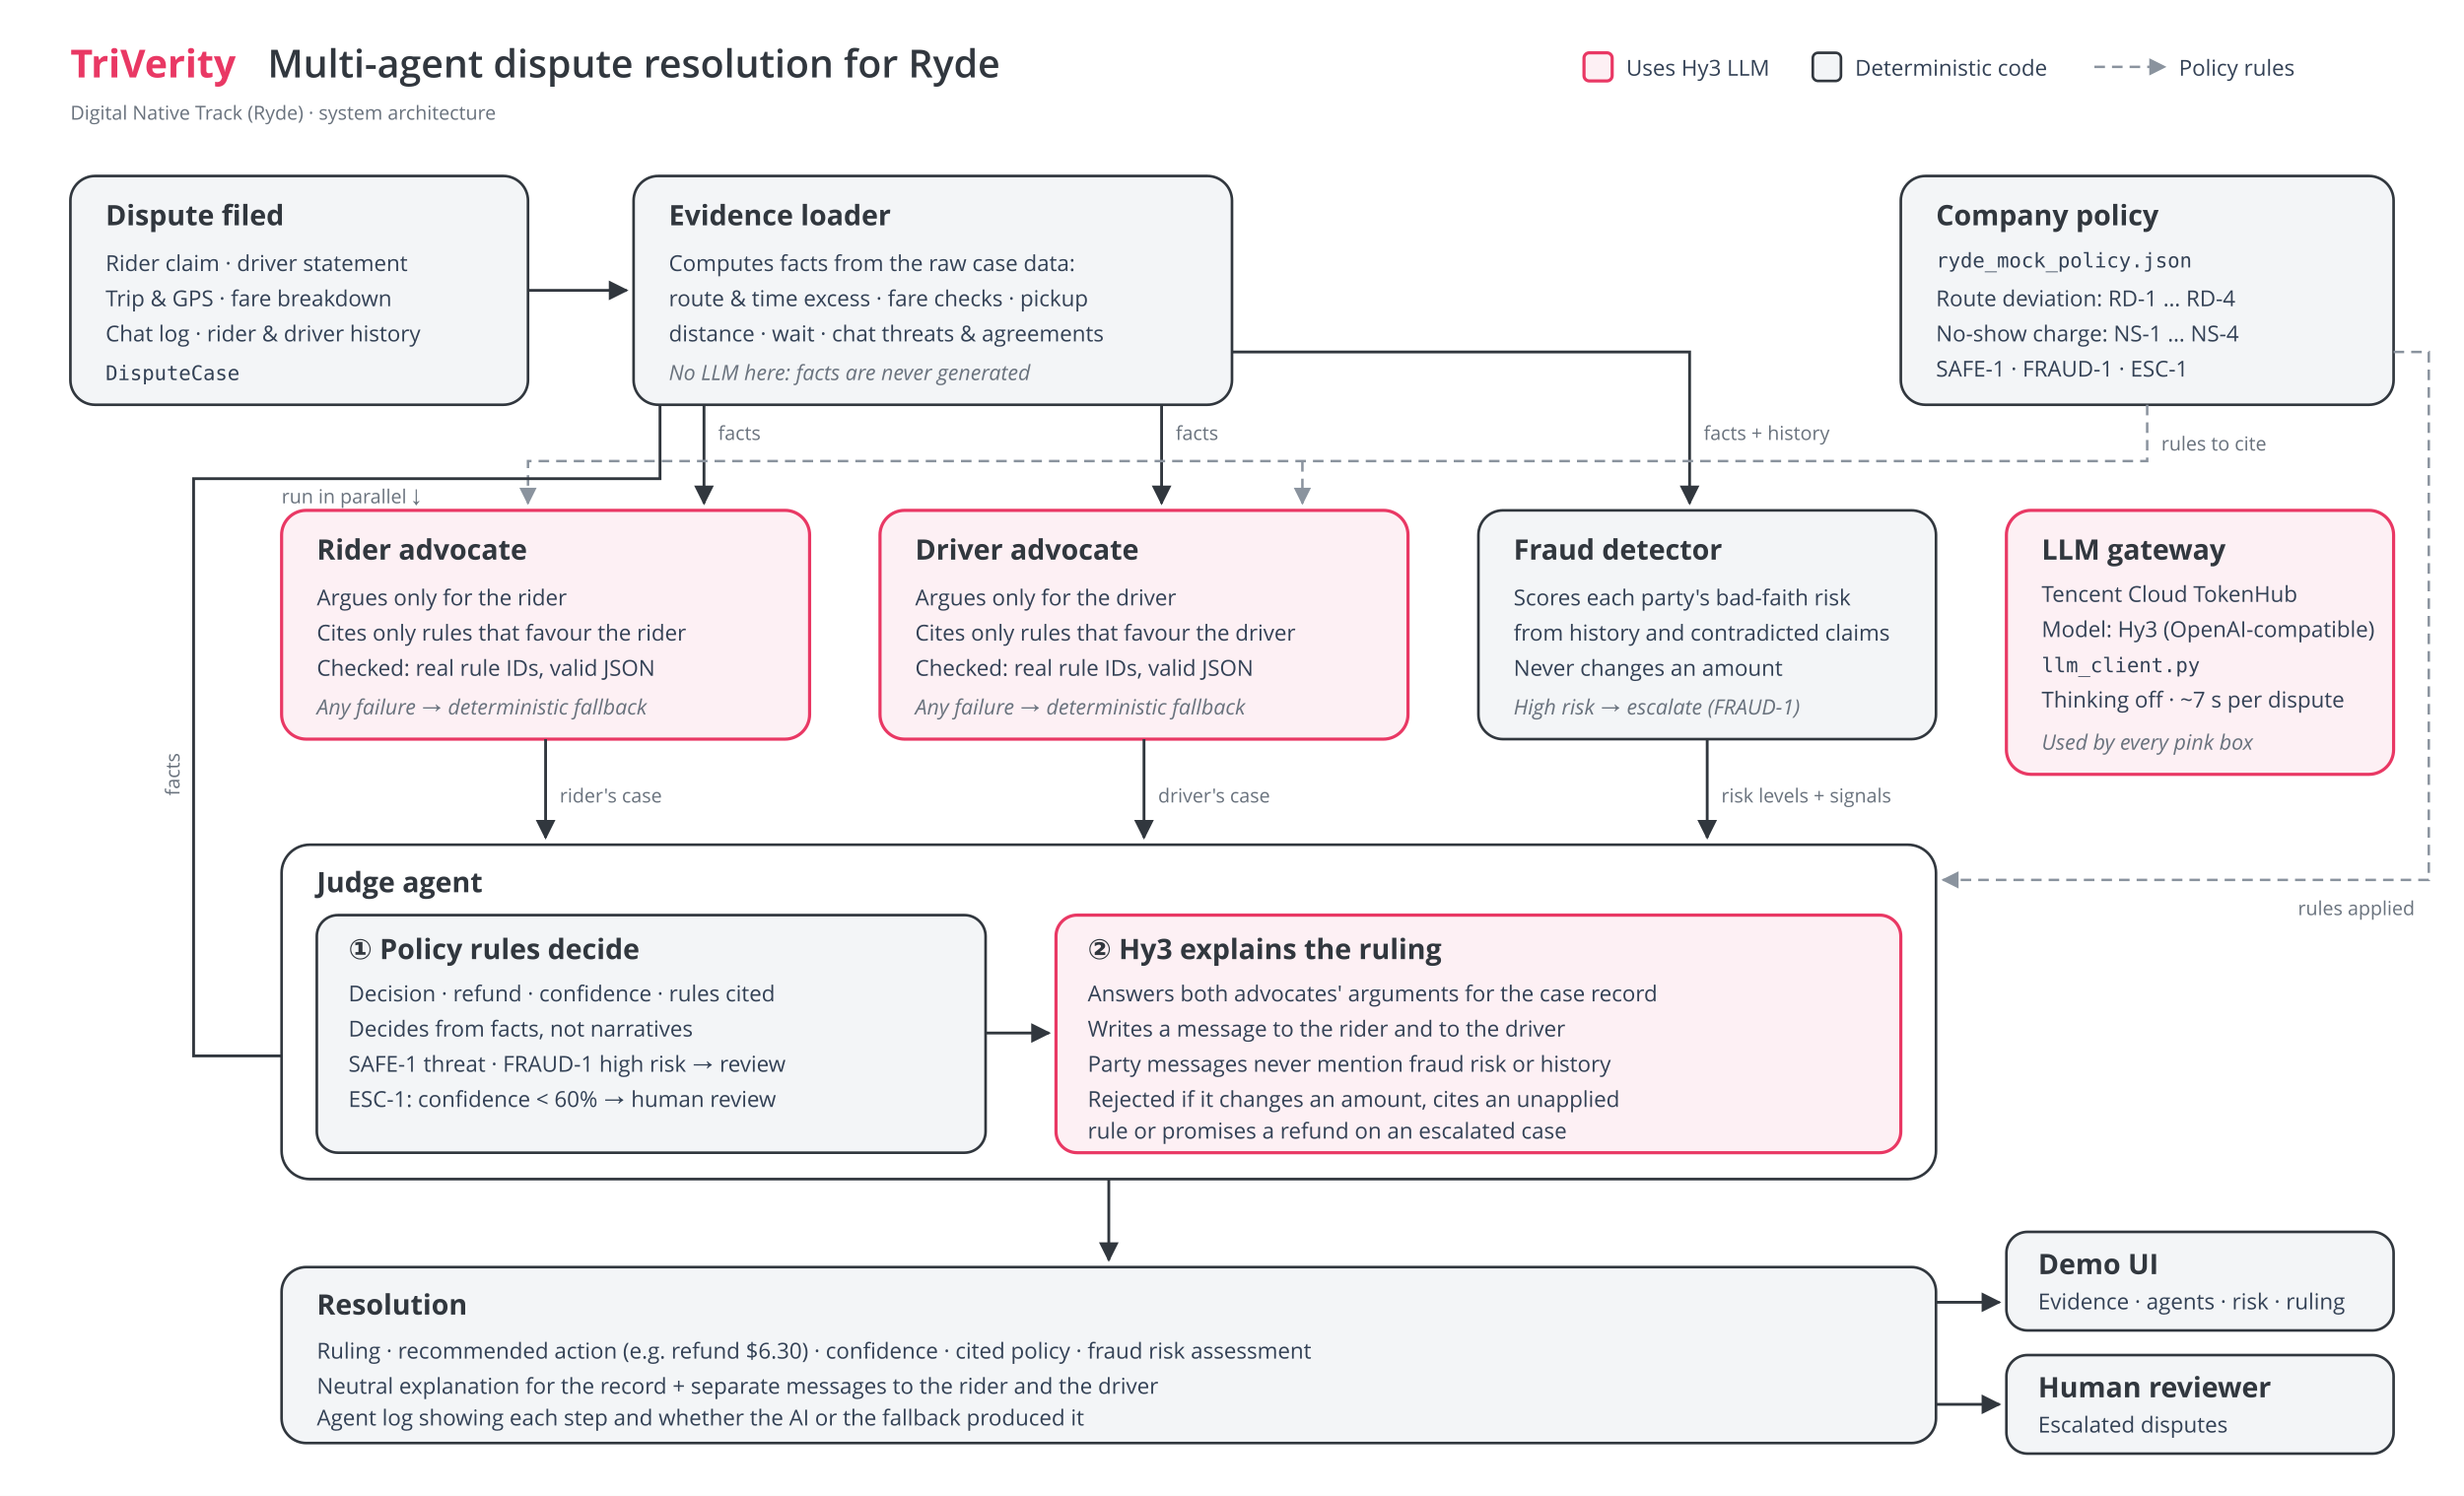
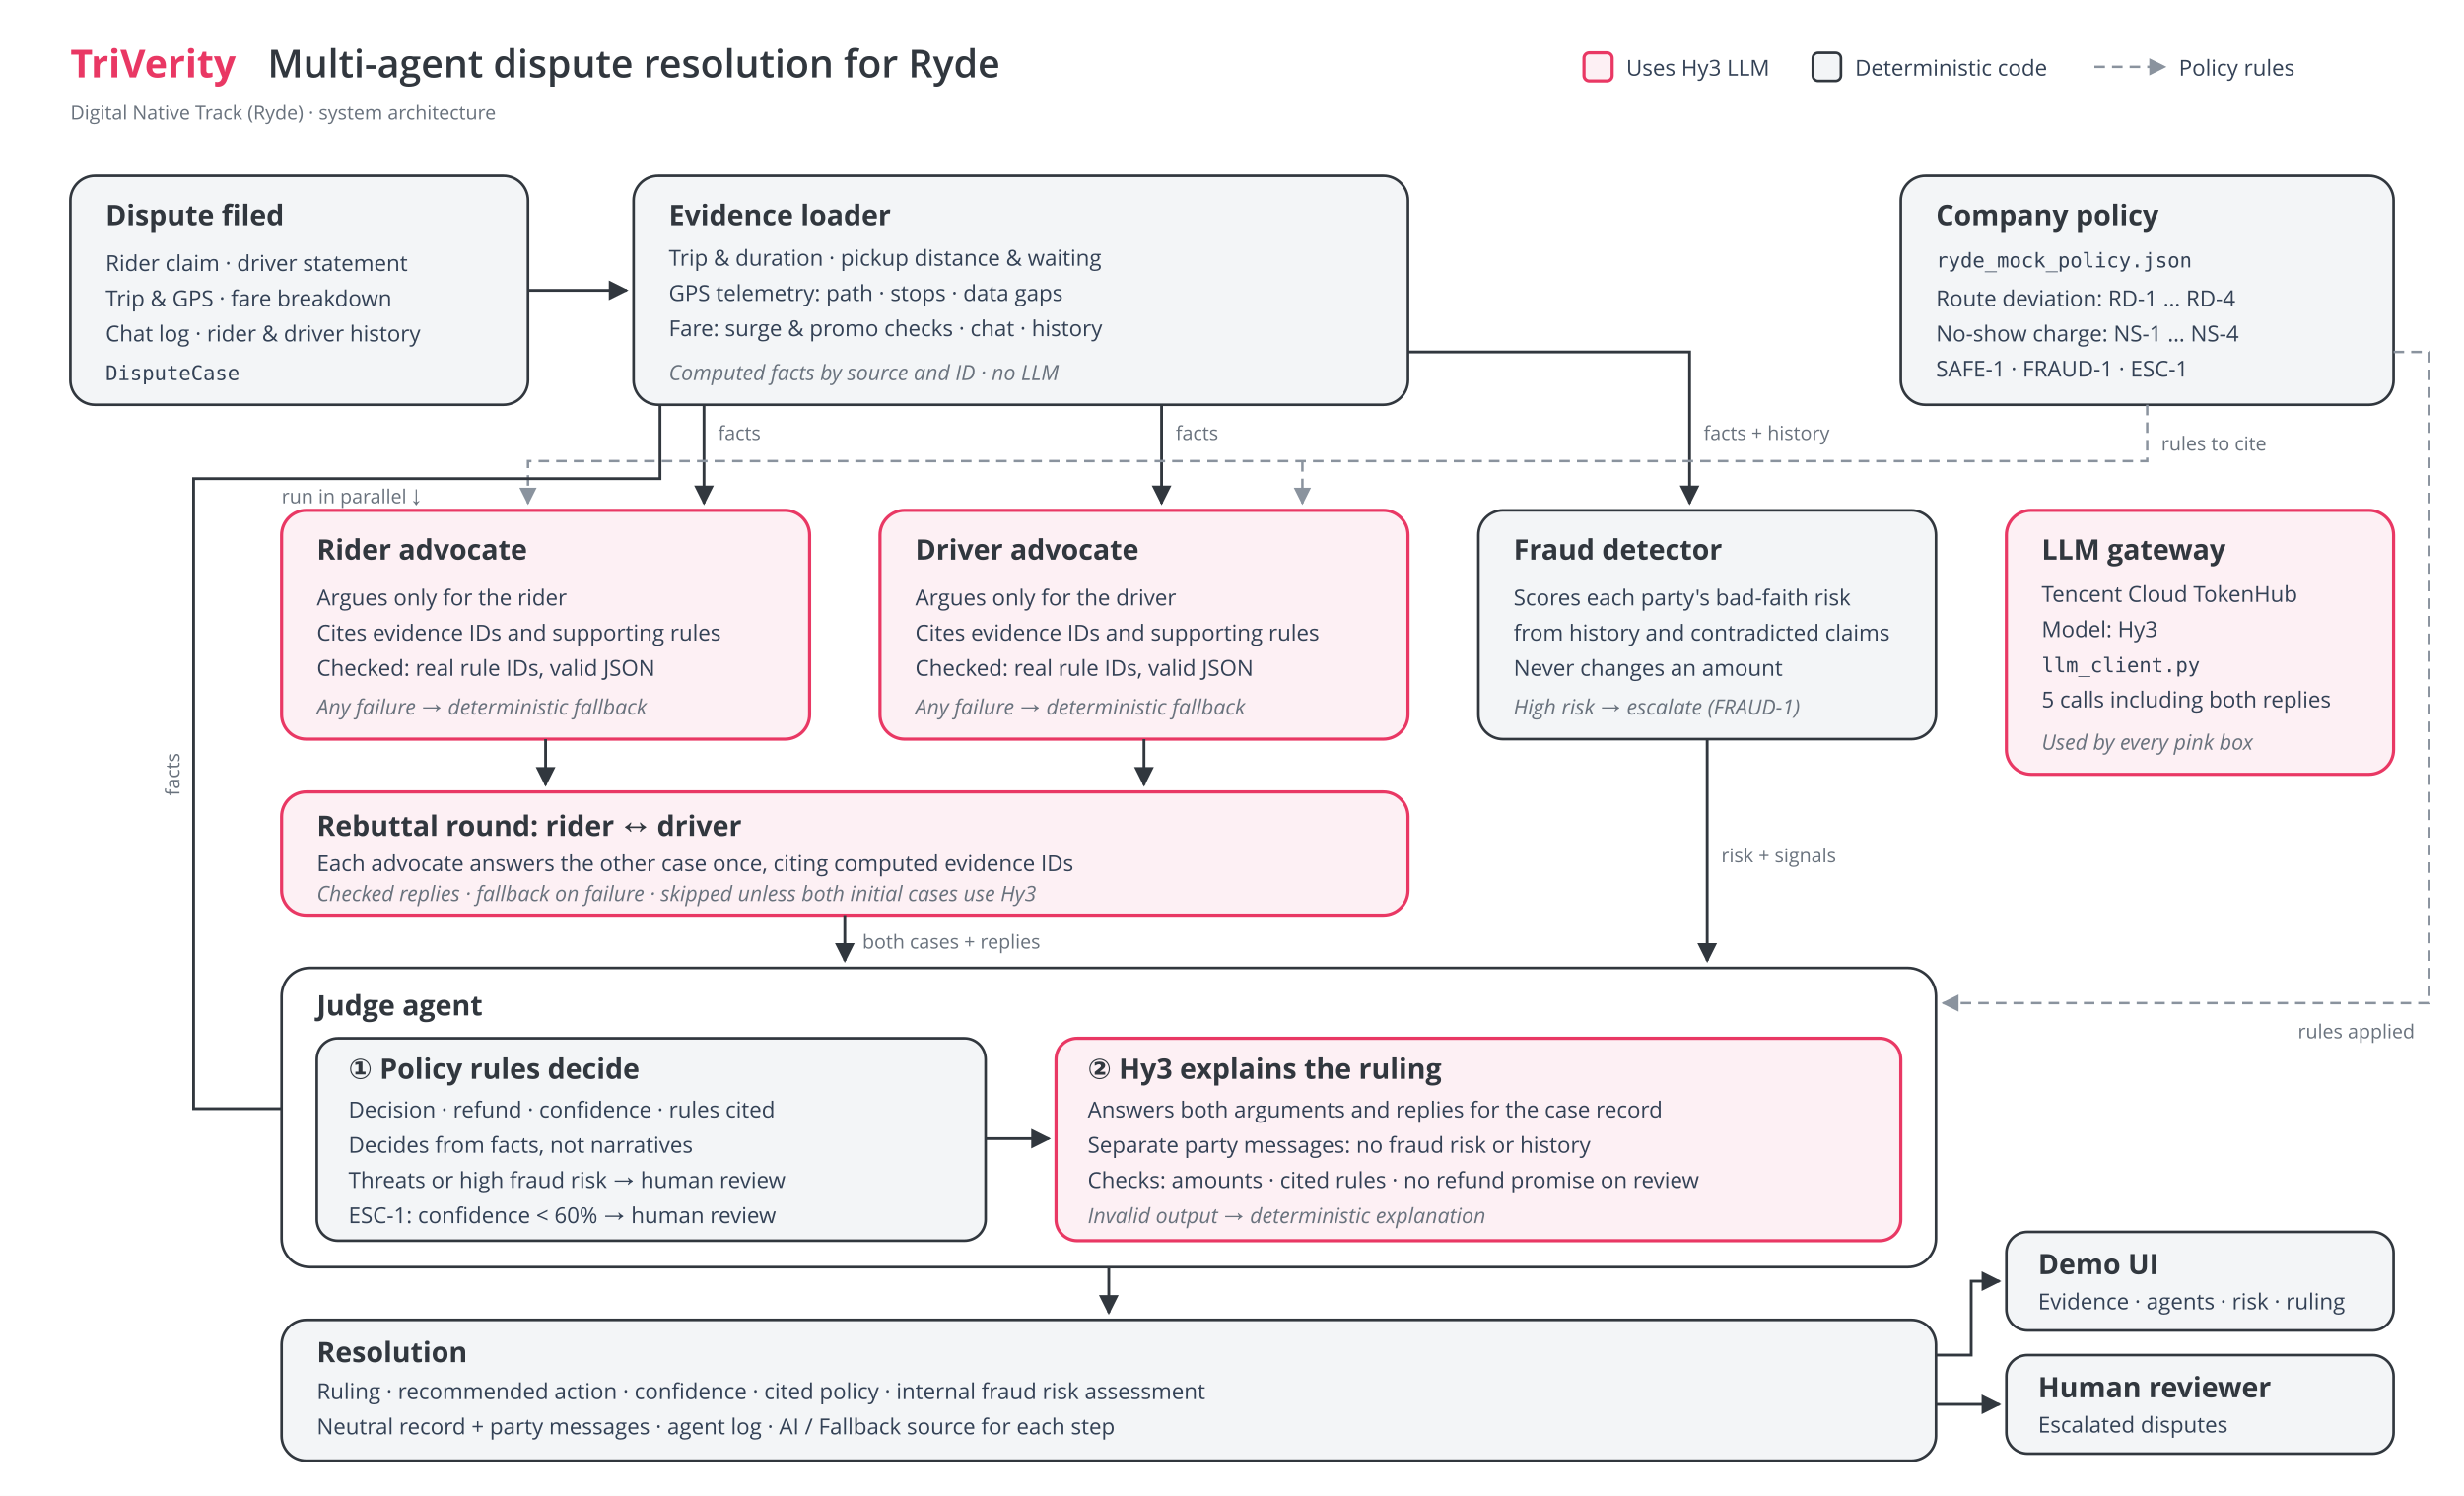
<svg xmlns="http://www.w3.org/2000/svg" viewBox="0 0 1400 850" width="1400" height="850" font-family="Poppins, 'Open Sans', Helvetica, Arial, sans-serif">
  <defs>
    <marker id="arrow" viewBox="0 0 10 10" refX="9" refY="5" markerWidth="7" markerHeight="7" orient="auto-start-reverse">
      <path d="M0,0 L10,5 L0,10 z" fill="#31373E" />
    </marker>
    <marker id="arrow-grey" viewBox="0 0 10 10" refX="9" refY="5" markerWidth="7" markerHeight="7" orient="auto-start-reverse">
      <path d="M0,0 L10,5 L0,10 z" fill="#8A939E" />
    </marker>
    <style>
      .det { fill: #F3F5F7; stroke: #31373E; stroke-width: 1.5; }
      .llm { fill: #FDF0F4; stroke: #E93864; stroke-width: 1.8; }
      .frame { fill: #FFFFFF; stroke: #31373E; stroke-width: 1.5; }
      .h { font-size: 16px; font-weight: 700; fill: #31373E; }
      .t { font-size: 12.5px; fill: #334155; }
      .note { font-size: 12px; font-style: italic; fill: #69727D; }
      .mono { font-size: 11.5px; font-family: Menlo, Consolas, monospace; fill: #334155; }
      .lbl { font-size: 11px; fill: #69727D; }
      .flow { stroke: #31373E; stroke-width: 1.6; fill: none; marker-end: url(#arrow); }
      .rules { stroke: #8A939E; stroke-width: 1.4; stroke-dasharray: 6 4; fill: none; marker-end: url(#arrow-grey); }
    </style>
  </defs>
  <rect width="1400" height="850" fill="#FFFFFF" />
  <text x="40" y="44" font-size="22" font-weight="700" fill="#E93864">TriVerity</text>
  <text x="152" y="44" font-size="22" font-weight="600" fill="#31373E">Multi-agent dispute resolution for Ryde</text>
  <text x="40" y="68" class="lbl" font-size="13">Digital Native Track (Ryde) · system architecture</text>
  <rect x="900" y="30" width="16" height="16" rx="3" class="llm" />
  <text x="924" y="43" class="t">Uses Hy3 LLM</text>
  <rect x="1030" y="30" width="16" height="16" rx="3" class="det" />
  <text x="1054" y="43" class="t">Deterministic code</text>
  <line x1="1190" y1="38" x2="1230" y2="38" class="rules" marker-end="none" />
  <text x="1238" y="43" class="t">Policy rules</text>
  <rect x="40" y="100" width="260" height="130" rx="14" class="det" />
  <text x="60" y="128" class="h">Dispute filed</text>
  <text x="60" y="154" class="t">Rider claim · driver statement</text>
  <text x="60" y="174" class="t">Trip &amp; GPS · fare breakdown</text>
  <text x="60" y="194" class="t">Chat log · rider &amp; driver history</text>
  <text x="60" y="216" class="mono">DisputeCase</text>
-   <rect x="360" y="100" width="340" height="130" rx="14" class="det" />
+   <rect x="360" y="100" width="440" height="130" rx="14" class="det" />
  <text x="380" y="128" class="h">Evidence loader</text>
-   <text x="380" y="154" class="t">Computes facts from the raw case data:</text>
-   <text x="380" y="174" class="t">route &amp; time excess · fare checks · pickup</text>
-   <text x="380" y="194" class="t">distance · wait · chat threats &amp; agreements</text>
-   <text x="380" y="216" class="note">No LLM here: facts are never generated</text>
+   <text x="380" y="151" class="t">Trip &amp; duration · pickup distance &amp; waiting</text>
+   <text x="380" y="171" class="t">GPS telemetry: path · stops · data gaps</text>
+   <text x="380" y="191" class="t">Fare: surge &amp; promo checks · chat · history</text>
+   <text x="380" y="216" class="note">Computed facts by source and ID · no LLM</text>
  <rect x="1080" y="100" width="280" height="130" rx="14" class="det" />
  <text x="1100" y="128" class="h">Company policy</text>
  <text x="1100" y="152" class="mono">ryde_mock_policy.json</text>
  <text x="1100" y="174" class="t">Route deviation: RD-1 … RD-4</text>
  <text x="1100" y="194" class="t">No-show charge: NS-1 … NS-4</text>
  <text x="1100" y="214" class="t">SAFE-1 · FRAUD-1 · ESC-1</text>
  <path d="M300,165 H356" class="flow" />
  <path d="M400,230 V286" class="flow" />
  <path d="M660,230 V286" class="flow" />
-   <path d="M700,200 H960 V286" class="flow" />
+   <path d="M800,200 H960 V286" class="flow" />
  <text x="408" y="250" class="lbl">facts</text>
  <text x="668" y="250" class="lbl">facts</text>
  <text x="968" y="250" class="lbl">facts + history</text>
  <path d="M1220,230 V262 H300 V286" class="rules" />
  <path d="M740,262 V286" class="rules" />
  <text x="1228" y="256" class="lbl">rules to cite</text>
-   <path d="M375,230 V272 H110 V600 H176" class="flow" />
+   <path d="M375,230 V272 H110 V630 H176" class="flow" />
  <text x="102" y="440" class="lbl" transform="rotate(-90 102 440)" text-anchor="middle">facts</text>
  <text x="160" y="286" class="lbl">run in parallel ↓</text>
  <rect x="160" y="290" width="300" height="130" rx="14" class="llm" />
  <text x="180" y="318" class="h">Rider advocate</text>
  <text x="180" y="344" class="t">Argues only for the rider</text>
-   <text x="180" y="364" class="t">Cites only rules that favour the rider</text>
+   <text x="180" y="364" class="t">Cites evidence IDs and supporting rules</text>
  <text x="180" y="384" class="t">Checked: real rule IDs, valid JSON</text>
  <text x="180" y="406" class="note">Any failure → deterministic fallback</text>
  <rect x="500" y="290" width="300" height="130" rx="14" class="llm" />
  <text x="520" y="318" class="h">Driver advocate</text>
  <text x="520" y="344" class="t">Argues only for the driver</text>
-   <text x="520" y="364" class="t">Cites only rules that favour the driver</text>
+   <text x="520" y="364" class="t">Cites evidence IDs and supporting rules</text>
  <text x="520" y="384" class="t">Checked: real rule IDs, valid JSON</text>
  <text x="520" y="406" class="note">Any failure → deterministic fallback</text>
  <rect x="840" y="290" width="260" height="130" rx="14" class="det" />
  <text x="860" y="318" class="h">Fraud detector</text>
  <text x="860" y="344" class="t">Scores each party's bad-faith risk</text>
  <text x="860" y="364" class="t">from history and contradicted claims</text>
  <text x="860" y="384" class="t">Never changes an amount</text>
  <text x="860" y="406" class="note">High risk → escalate (FRAUD-1)</text>
  <rect x="1140" y="290" width="220" height="150" rx="14" class="llm" />
  <text x="1160" y="318" class="h">LLM gateway</text>
  <text x="1160" y="342" class="t">Tencent Cloud TokenHub</text>
-   <text x="1160" y="362" class="t">Model: Hy3 (OpenAI-compatible)</text>
+   <text x="1160" y="362" class="t">Model: Hy3</text>
  <text x="1160" y="382" class="mono">llm_client.py</text>
-   <text x="1160" y="402" class="t">Thinking off · ~7 s per dispute</text>
+   <text x="1160" y="402" class="t">5 calls including both replies</text>
  <text x="1160" y="426" class="note">Used by every pink box</text>
-   <path d="M310,420 V476" class="flow" />
-   <path d="M650,420 V476" class="flow" />
-   <path d="M970,420 V476" class="flow" />
-   <text x="318" y="456" class="lbl">rider's case</text>
-   <text x="658" y="456" class="lbl">driver's case</text>
-   <text x="978" y="456" class="lbl">risk levels + signals</text>
-   <path d="M1360,200 H1380 V500 H1104" class="rules" />
-   <text x="1372" y="520" class="lbl" text-anchor="end">rules applied</text>
-   <rect x="160" y="480" width="940" height="190" rx="16" class="frame" />
-   <text x="180" y="507" class="h">Judge agent</text>
-   <rect x="180" y="520" width="380" height="135" rx="12" class="det" />
-   <text x="198" y="545" class="h" font-size="15">① Policy rules decide</text>
-   <text x="198" y="569" class="t">Decision · refund · confidence · rules cited</text>
-   <text x="198" y="589" class="t">Decides from facts, not narratives</text>
-   <text x="198" y="609" class="t">SAFE-1 threat · FRAUD-1 high risk → review</text>
-   <text x="198" y="629" class="t">ESC-1: confidence &lt; 60% → human review</text>
-   <path d="M560,587 H596" class="flow" />
-   <rect x="600" y="520" width="480" height="135" rx="12" class="llm" />
-   <text x="618" y="545" class="h" font-size="15">② Hy3 explains the ruling</text>
-   <text x="618" y="569" class="t">Answers both advocates' arguments for the case record</text>
-   <text x="618" y="589" class="t">Writes a message to the rider and to the driver</text>
-   <text x="618" y="609" class="t">Party messages never mention fraud risk or history</text>
-   <text x="618" y="629" class="t">Rejected if it changes an amount, cites an unapplied</text>
-   <text x="618" y="647" class="t">rule or promises a refund on an escalated case</text>
-   <path d="M630,670 V716" class="flow" />
-   <rect x="160" y="720" width="940" height="100" rx="14" class="det" />
-   <text x="180" y="747" class="h">Resolution</text>
-   <text x="180" y="772" class="t">Ruling · recommended action (e.g. refund $6.30) · confidence · cited policy · fraud risk assessment</text>
-   <text x="180" y="792" class="t">Neutral explanation for the record + separate messages to the rider and the driver</text>
-   <text x="180" y="810" class="t">Agent log showing each step and whether the AI or the fallback produced it</text>
+   <path d="M310,420 V446" class="flow" />
+   <path d="M650,420 V446" class="flow" />
+   <rect x="160" y="450" width="640" height="70" rx="14" class="llm" />
+   <text x="180" y="475" class="h">Rebuttal round: rider ↔ driver</text>
+   <text x="180" y="495" class="t">Each advocate answers the other case once, citing computed evidence IDs</text>
+   <text x="180" y="512" class="note">Checked replies · fallback on failure · skipped unless both initial cases use Hy3</text>
+   <path d="M480,520 V546" class="flow" />
+   <text x="490" y="539" class="lbl">both cases + replies</text>
+   <path d="M970,420 V546" class="flow" />
+   <text x="978" y="490" class="lbl">risk + signals</text>
+   <path d="M1360,200 H1380 V570 H1104" class="rules" />
+   <text x="1372" y="590" class="lbl" text-anchor="end">rules applied</text>
+   <rect x="160" y="550" width="940" height="170" rx="16" class="frame" />
+   <text x="180" y="577" class="h">Judge agent</text>
+   <rect x="180" y="590" width="380" height="115" rx="12" class="det" />
+   <text x="198" y="613" class="h">① Policy rules decide</text>
+   <text x="198" y="635" class="t">Decision · refund · confidence · rules cited</text>
+   <text x="198" y="655" class="t">Decides from facts, not narratives</text>
+   <text x="198" y="675" class="t">Threats or high fraud risk → human review</text>
+   <text x="198" y="695" class="t">ESC-1: confidence &lt; 60% → human review</text>
+   <path d="M560,647 H596" class="flow" />
+   <rect x="600" y="590" width="480" height="115" rx="12" class="llm" />
+   <text x="618" y="613" class="h">② Hy3 explains the ruling</text>
+   <text x="618" y="635" class="t">Answers both arguments and replies for the case record</text>
+   <text x="618" y="655" class="t">Separate party messages: no fraud risk or history</text>
+   <text x="618" y="675" class="t">Checks: amounts · cited rules · no refund promise on review</text>
+   <text x="618" y="695" class="note">Invalid output → deterministic explanation</text>
+   <path d="M630,720 V746" class="flow" />
+   <rect x="160" y="750" width="940" height="80" rx="14" class="det" />
+   <text x="180" y="774" class="h">Resolution</text>
+   <text x="180" y="795" class="t">Ruling · recommended action · confidence · cited policy · internal fraud risk assessment</text>
+   <text x="180" y="815" class="t">Neutral record + party messages · agent log · AI / Fallback source for each step</text>
  <rect x="1140" y="700" width="220" height="56" rx="12" class="det" />
  <text x="1158" y="724" class="h" font-size="15">Demo UI</text>
  <text x="1158" y="744" class="t">Evidence · agents · risk · ruling</text>
  <rect x="1140" y="770" width="220" height="56" rx="12" class="det" />
  <text x="1158" y="794" class="h" font-size="15">Human reviewer</text>
  <text x="1158" y="814" class="t">Escalated disputes</text>
-   <path d="M1100,740 H1136" class="flow" />
+   <path d="M1100,770 H1120 V728 H1136" class="flow" />
  <path d="M1100,798 H1136" class="flow" />
</svg>
